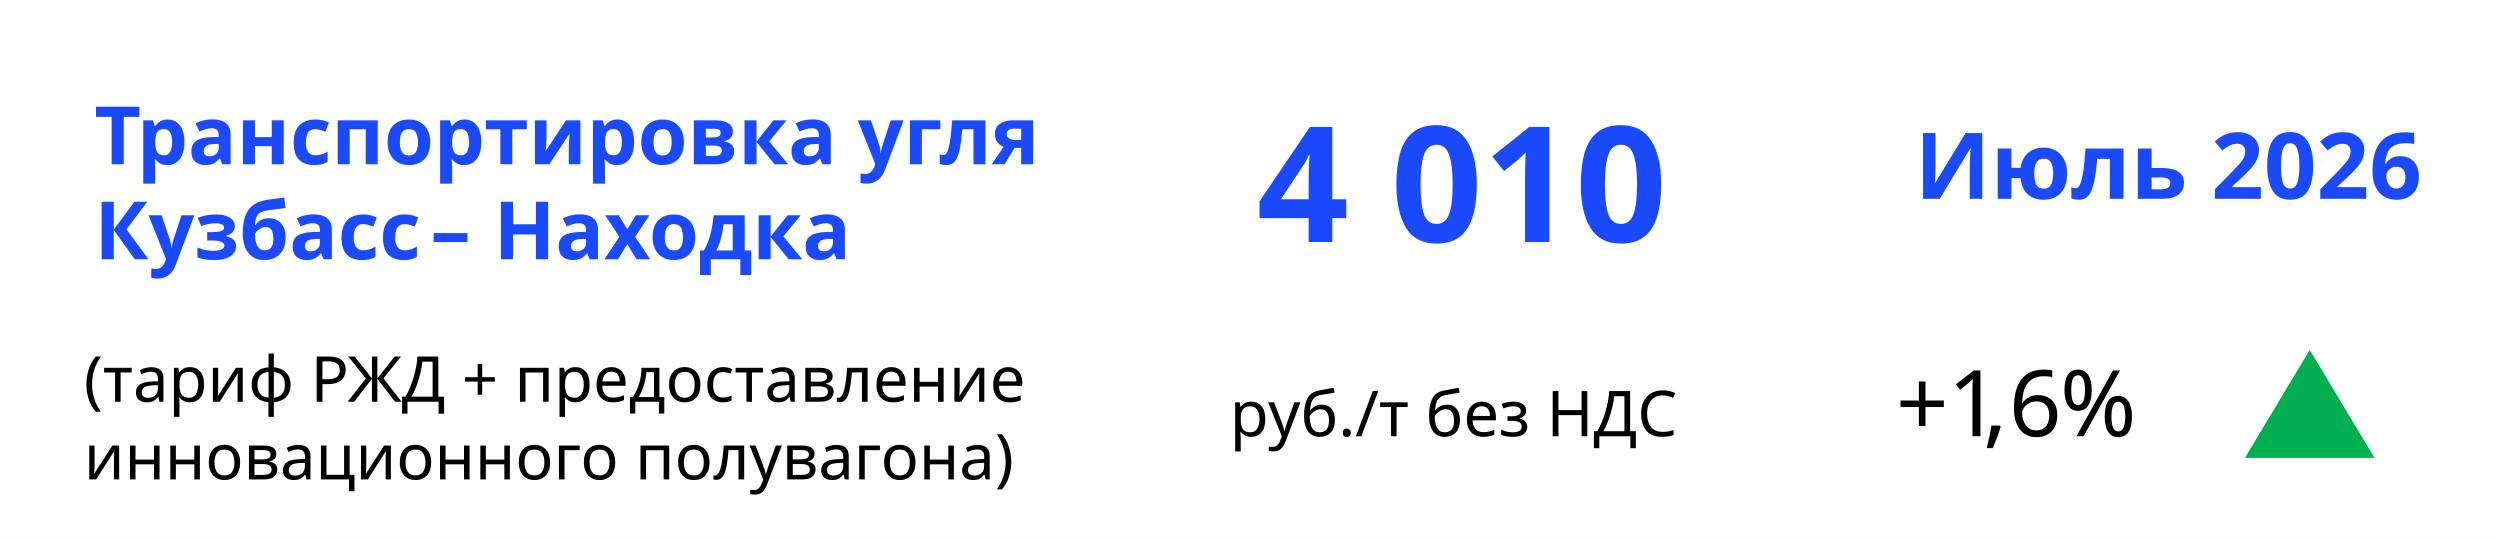
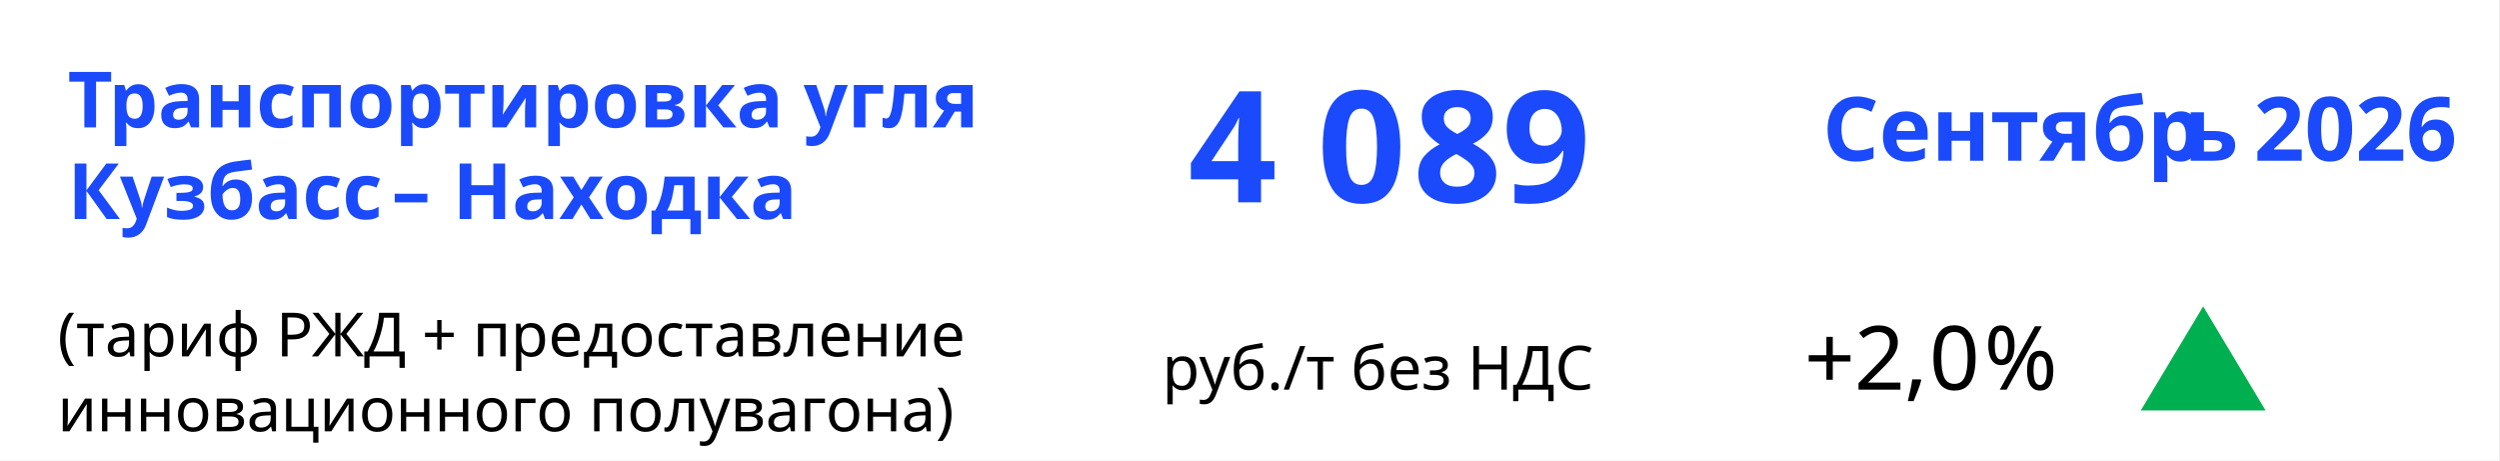
- <svg xmlns="http://www.w3.org/2000/svg" width="579.093" height="124.552" overflow="hidden" version="1.1" id="svg15">
-   <defs id="defs15" />
-   <g id="g15" transform="translate(-334.9815,-253.9466)">
+ <svg xmlns="http://www.w3.org/2000/svg" width="600.516" height="110.58" overflow="hidden" version="1.1" id="svg18">
+   <defs id="defs18" />
+   <g id="g18" transform="translate(-340.5701,-261.3981)">
    <rect x="0" y="0" width="1280" height="720" fill="#ffffff" id="rect1" />
    <text fill="#1a4afc" font-family="'Cera CY', 'Cera CY_MSFontService', sans-serif" font-weight="700" font-size="18.667px" transform="translate(356.84,292)" id="text1">Транспортировка угля</text>
    <text fill="#1a4afc" font-family="'Cera CY', 'Cera CY_MSFontService', sans-serif" font-weight="700" font-size="18.667px" transform="translate(356.84,314)" id="text2">Кузбасс</text>
    <text fill="#1a4afc" font-family="'Cera CY', 'Cera CY_MSFontService', sans-serif" font-weight="700" font-size="18.667px" transform="translate(434.674,314)" id="text3">–</text>
    <text fill="#1a4afc" font-family="'Cera CY', 'Cera CY_MSFontService', sans-serif" font-weight="700" font-size="18.667px" transform="translate(449.34,314)" id="text4">Находка</text>
    <text font-family="CeraCY-Regular, CeraCY-Regular_MSFontService, sans-serif" font-weight="400" font-size="14.667px" transform="translate(354.412,347)" id="text5">(тариф РЖД + предоставление</text>
    <text font-family="CeraCY-Regular, CeraCY-Regular_MSFontService, sans-serif" font-weight="400" font-size="14.667px" transform="translate(354.412,365)" id="text6">инновационного полувагона)</text>
    <text fill="#1a4afc" font-family="'Cera CY', 'Cera CY_MSFontService', sans-serif" font-weight="700" font-size="37.333px" transform="translate(626.1,310)" id="text7">4</text>
-     <text fill="#1a4afc" font-family="'Cera CY', 'Cera CY_MSFontService', sans-serif" font-weight="700" font-size="37.333px" transform="translate(657.1,310)" id="text8">010</text>
-     <text font-family="CeraCY-Regular, CeraCY-Regular_MSFontService, sans-serif" font-weight="400" font-size="14.667px" transform="translate(619.846,355)" id="text9">руб./т без НДС</text>
-     <text fill="#1a4afc" font-family="'Cera CY', 'Cera CY_MSFontService', sans-serif" font-weight="700" font-size="21.333px" transform="translate(778.509,300)" id="text10">Июль 2026</text>
-     <text font-family="CeraCY-Regular, CeraCY-Regular_MSFontService, sans-serif" font-weight="400" font-size="21.333px" transform="translate(774.148,355)" id="text11">+</text>
-     <text font-family="'Cera CY', 'Cera CY_MSFontService', sans-serif" font-weight="400" font-size="21.333px" transform="translate(786.148,355)" id="text12">1</text>
-     <text font-family="'Cera CY', 'Cera CY_MSFontService', sans-serif" font-weight="400" font-size="21.333px" transform="translate(794.315,355)" id="text13">,</text>
-     <text font-family="'Cera CY', 'Cera CY_MSFontService', sans-serif" font-weight="400" font-size="21.333px" transform="translate(800.315,355)" id="text14">6</text>
-     <text font-family="CeraCY-Regular, CeraCY-Regular_MSFontService, sans-serif" font-weight="400" font-size="21.333px" transform="translate(812.148,355)" id="text15">%</text>
-     <path d="m 855,360 15,-25 15,25 z" fill="#00b050" fill-rule="evenodd" id="path15" />
+     <text fill="#1a4afc" font-family="'Cera CY', 'Cera CY_MSFontService', sans-serif" font-weight="700" font-size="37.333px" transform="translate(657.1,310)" id="text8">0</text>
+     <text fill="#1a4afc" font-family="'Cera CY', 'Cera CY_MSFontService', sans-serif" font-weight="700" font-size="37.333px" transform="translate(680.1,310)" id="text9">89</text>
+     <text font-family="CeraCY-Regular, CeraCY-Regular_MSFontService, sans-serif" font-weight="400" font-size="14.667px" transform="translate(619.846,355)" id="text10">руб./т без НДС</text>
+     <text fill="#1a4afc" font-family="'Cera CY', 'Cera CY_MSFontService', sans-serif" font-weight="700" font-size="21.333px" transform="translate(778.509,300)" id="text11">Сентябр</text>
+     <text fill="#1a4afc" font-family="'Cera CY', 'Cera CY_MSFontService', sans-serif" font-weight="700" font-size="21.333px" transform="translate(865.342,300)" id="text12">ь</text>
+     <text fill="#1a4afc" font-family="'Cera CY', 'Cera CY_MSFontService', sans-serif" font-weight="700" font-size="21.333px" transform="translate(882.176,300)" id="text13">2026</text>
+     <text font-family="CeraCY-Regular, CeraCY-Regular_MSFontService, sans-serif" font-weight="400" font-size="21.333px" transform="translate(774.148,355)" id="text14">+</text>
+     <text font-family="'Cera CY', 'Cera CY_MSFontService', sans-serif" font-weight="400" font-size="21.333px" transform="translate(786.148,355)" id="text15">2</text>
+     <text font-family="'Cera CY', 'Cera CY_MSFontService', sans-serif" font-weight="400" font-size="21.333px" transform="translate(798.148,355)" id="text16">,</text>
+     <text font-family="'Cera CY', 'Cera CY_MSFontService', sans-serif" font-weight="400" font-size="21.333px" transform="translate(804.148,355)" id="text17">0</text>
+     <text font-family="CeraCY-Regular, CeraCY-Regular_MSFontService, sans-serif" font-weight="400" font-size="21.333px" transform="translate(817.315,355)" id="text18">%</text>
+     <path d="m 855,360 15,-25 15,25 z" fill="#00b050" fill-rule="evenodd" id="path18" />
  </g>
-   <rect style="opacity:0;fill:#000000;stroke:#ffffff;stroke-width:0.671" id="rect15" width="578.422" height="123.881" x="0.335" y="0.335" rx="13.438" ry="1.3183594e-05" />
+   <rect style="opacity:0;fill:#000000;stroke:#ffffff;stroke-width:0.671" id="rect18" width="599.845" height="109.909" x="0.335" y="0.335" rx="3.6723341e-07" ry="1.3183594e-05" />
</svg>
